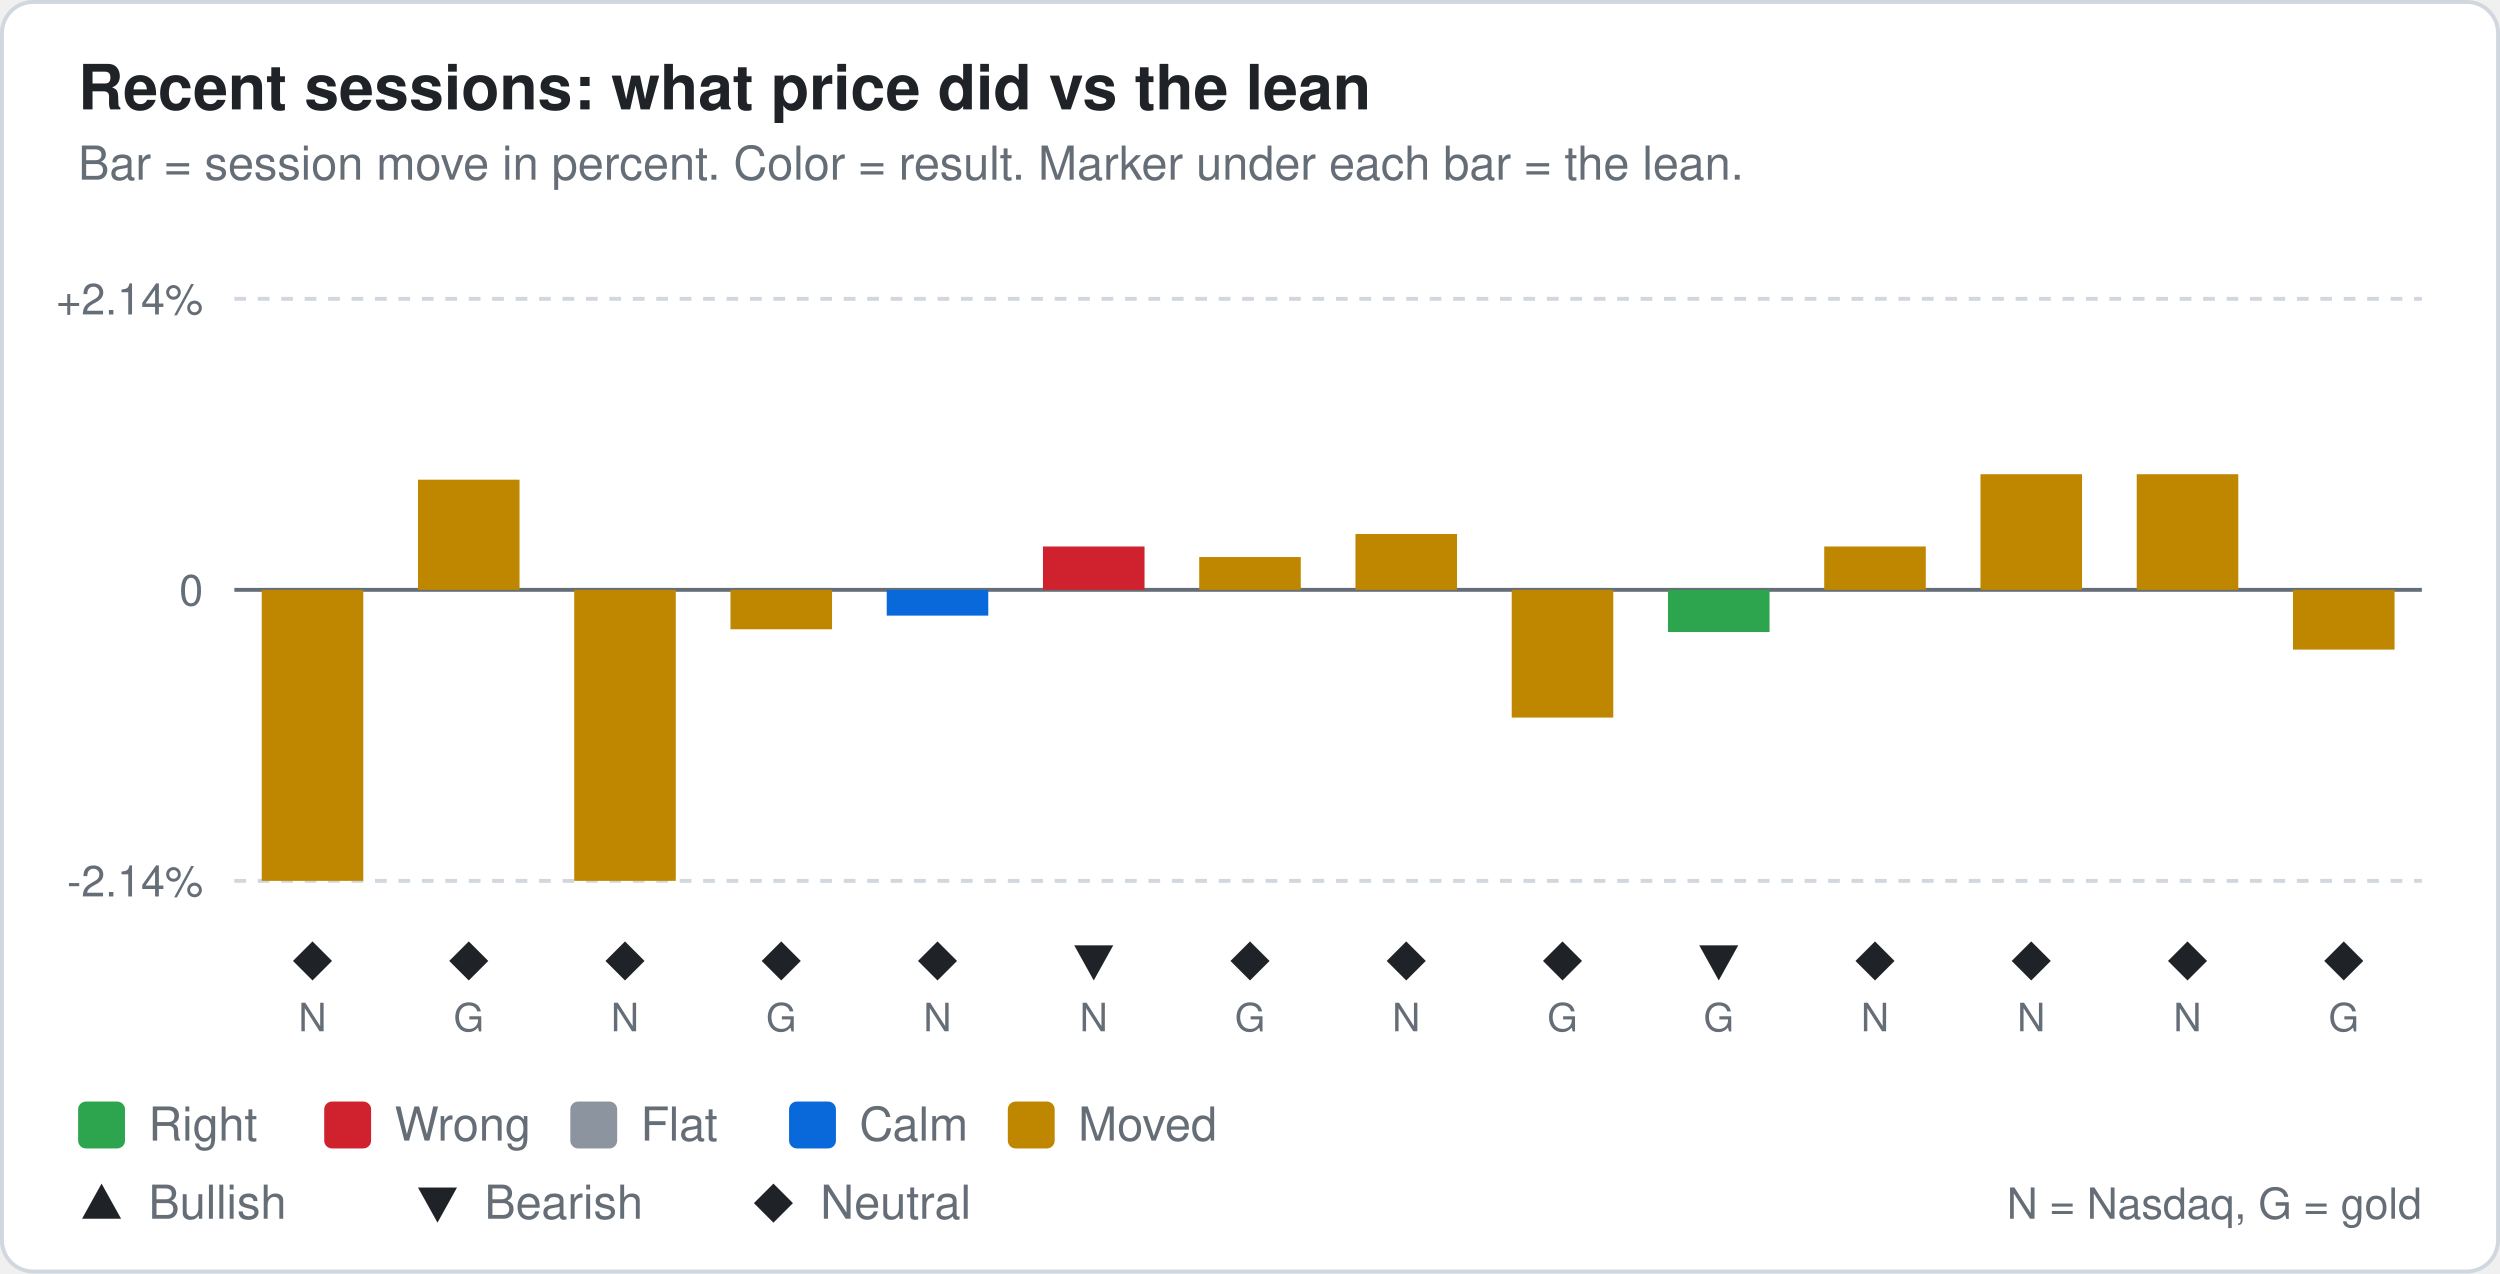
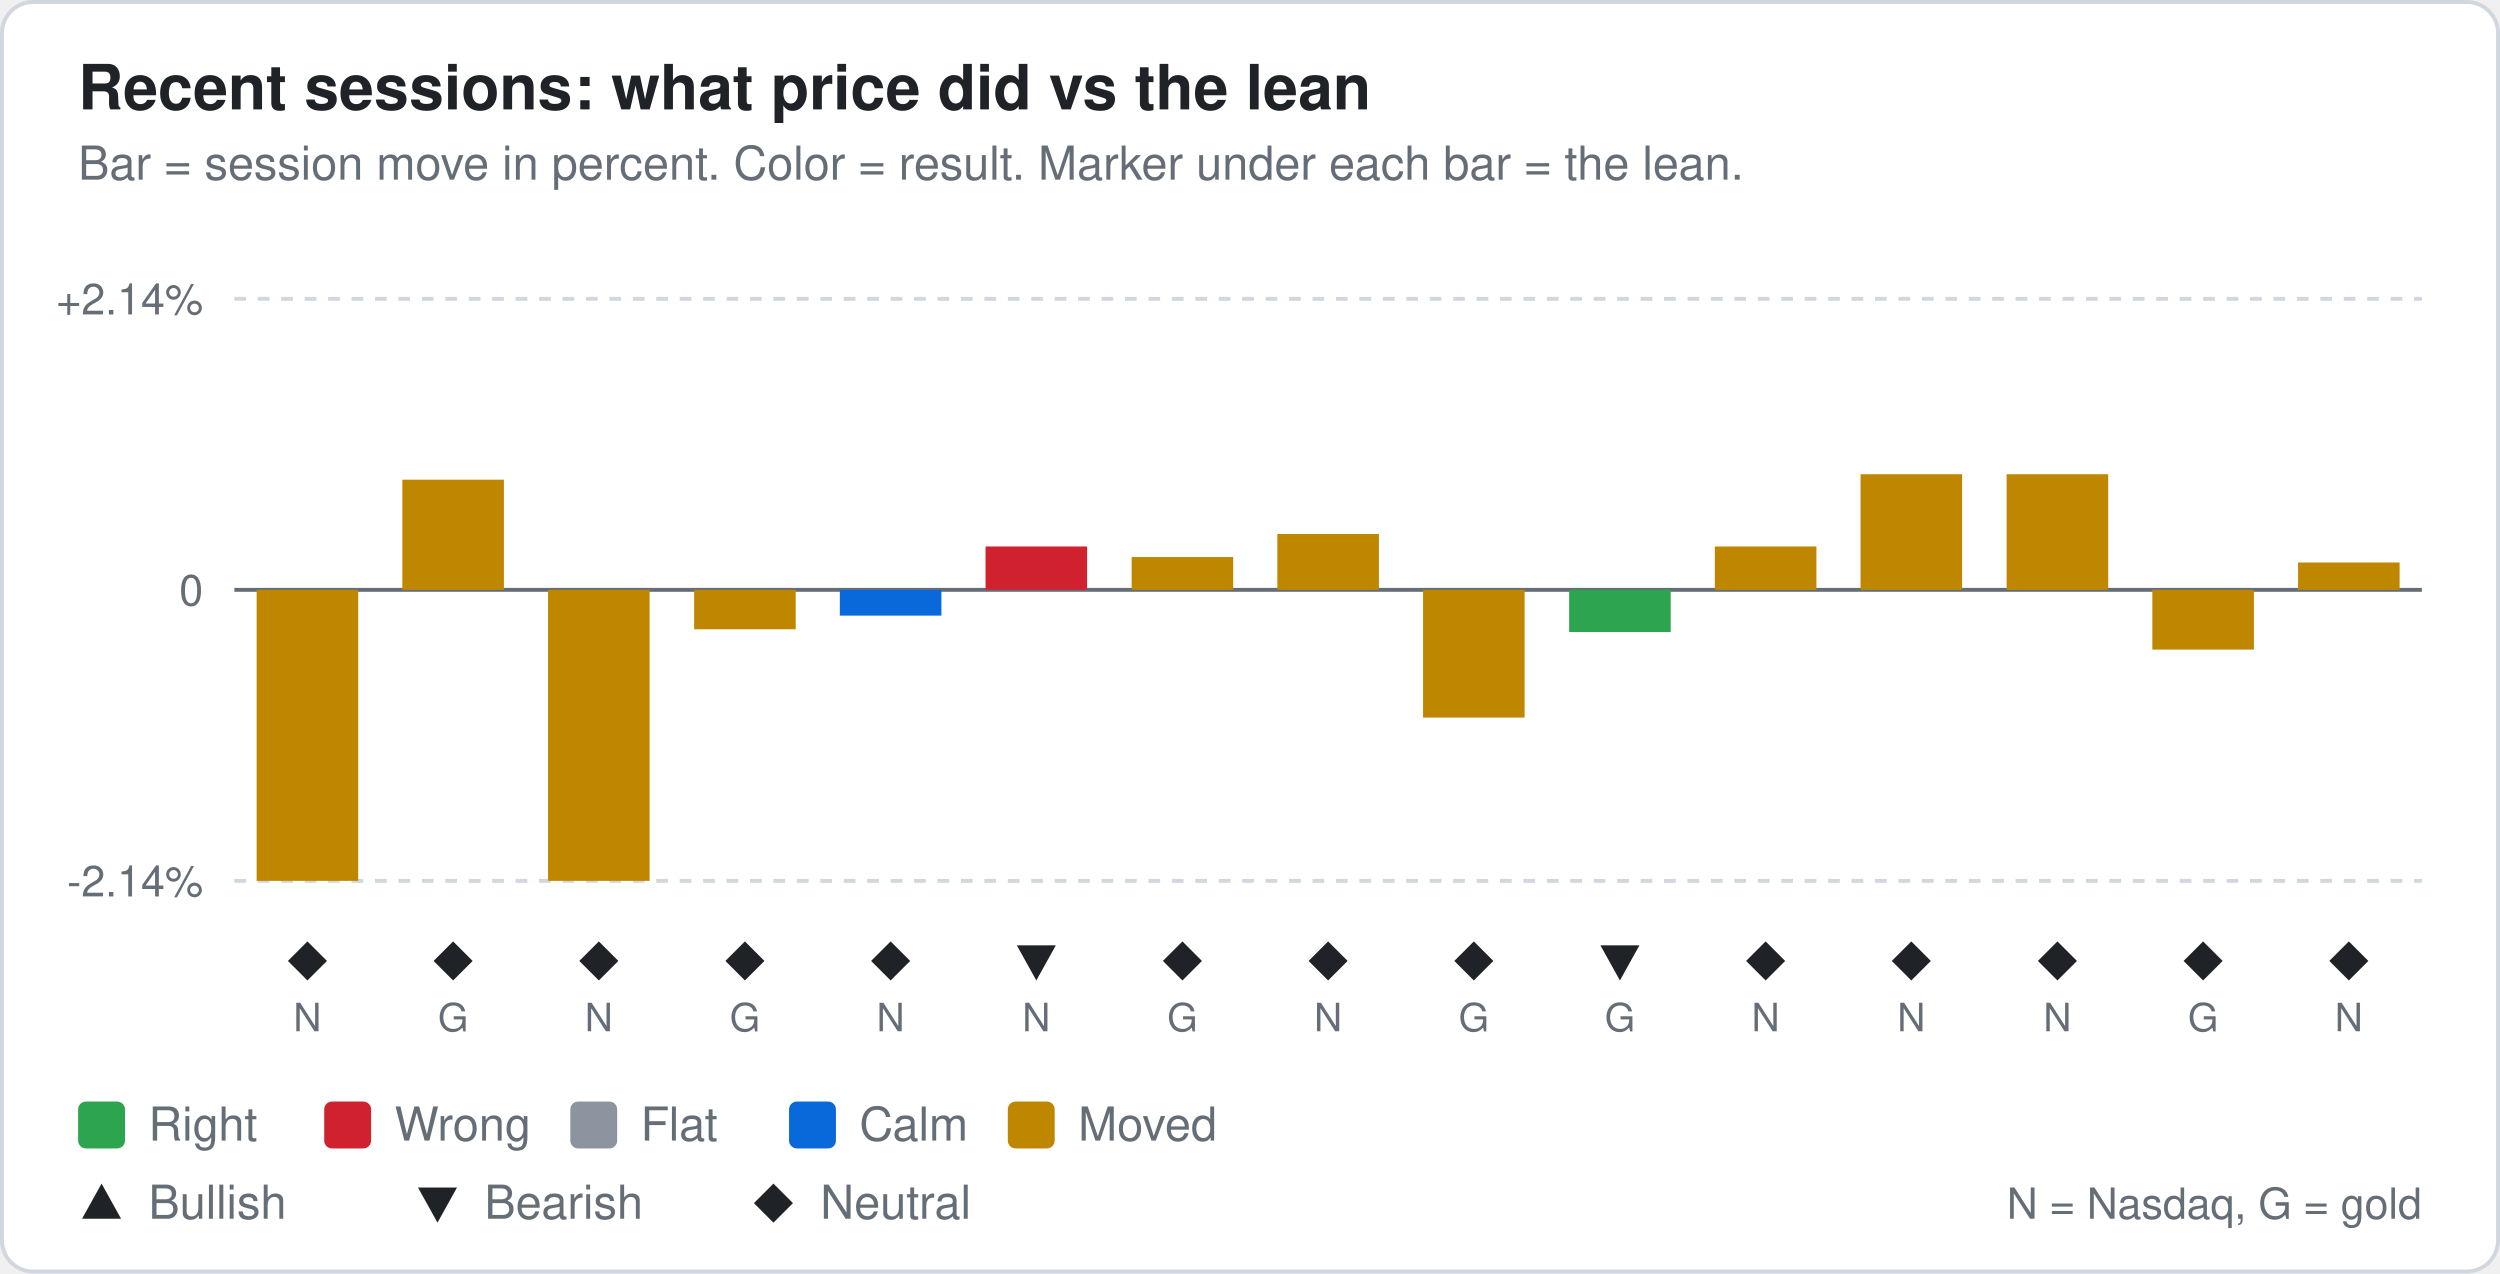
<svg xmlns="http://www.w3.org/2000/svg" width="640" height="326" viewBox="0 0 640 326" font-family="Helvetica, Arial, sans-serif">
  <rect x="0.5" y="0.5" width="639" height="325" rx="8" fill="#ffffff" stroke="#d0d7de" />
  <text x="20" y="28" font-size="16" font-weight="bold" fill="#1f2328">Recent sessions: what price did vs the lean</text>
  <text x="20" y="46" font-size="12" fill="#656d76">Bar = session move in percent. Color = result. Marker under each bar = the lean.</text>
  <line x1="60" y1="151.0" x2="620" y2="151.0" stroke="#656d76" />
  <line x1="60" y1="76.5" x2="620" y2="76.5" stroke="#d0d7de" stroke-dasharray="3 3" />
  <text x="52" y="80.5" font-size="11" text-anchor="end" fill="#656d76">+2.14%</text>
  <line x1="60" y1="225.5" x2="620" y2="225.5" stroke="#d0d7de" stroke-dasharray="3 3" />
  <text x="52" y="229.5" font-size="11" text-anchor="end" fill="#656d76">-2.14%</text>
  <text x="52" y="155.0" font-size="11" text-anchor="end" fill="#656d76">0</text>
-   <rect x="67.0" y="151.0" width="26.0" height="74.5" fill="#bf8700" />
-   <polygon points="80.0,241.0 85.0,246.0 80.0,251.0 75.0,246.0" fill="#1f2328" />
-   <text x="80.0" y="264" font-size="10" text-anchor="middle" fill="#656d76">N</text>
-   <rect x="107.0" y="122.8" width="26.0" height="28.2" fill="#bf8700" />
-   <polygon points="120.0,241.0 125.0,246.0 120.0,251.0 115.0,246.0" fill="#1f2328" />
-   <text x="120.0" y="264" font-size="10" text-anchor="middle" fill="#656d76">G</text>
-   <rect x="147.0" y="151.0" width="26.0" height="74.5" fill="#bf8700" />
-   <polygon points="160.0,241.0 165.0,246.0 160.0,251.0 155.0,246.0" fill="#1f2328" />
-   <text x="160.0" y="264" font-size="10" text-anchor="middle" fill="#656d76">N</text>
-   <rect x="187.0" y="151.0" width="26.0" height="10.1" fill="#bf8700" />
-   <polygon points="200.0,241.0 205.0,246.0 200.0,251.0 195.0,246.0" fill="#1f2328" />
-   <text x="200.0" y="264" font-size="10" text-anchor="middle" fill="#656d76">G</text>
-   <rect x="227.0" y="151.0" width="26.0" height="6.6" fill="#0969da" />
-   <polygon points="240.0,241.0 245.0,246.0 240.0,251.0 235.0,246.0" fill="#1f2328" />
-   <text x="240.0" y="264" font-size="10" text-anchor="middle" fill="#656d76">N</text>
-   <rect x="267.0" y="139.9" width="26.0" height="11.1" fill="#cf222e" />
-   <polygon points="275.0,242.0 285.0,242.0 280.0,251.0" fill="#1f2328" />
-   <text x="280.0" y="264" font-size="10" text-anchor="middle" fill="#656d76">N</text>
-   <rect x="307.0" y="142.6" width="26.0" height="8.4" fill="#bf8700" />
-   <polygon points="320.0,241.0 325.0,246.0 320.0,251.0 315.0,246.0" fill="#1f2328" />
-   <text x="320.0" y="264" font-size="10" text-anchor="middle" fill="#656d76">G</text>
-   <rect x="347.0" y="136.7" width="26.0" height="14.3" fill="#bf8700" />
-   <polygon points="360.0,241.0 365.0,246.0 360.0,251.0 355.0,246.0" fill="#1f2328" />
-   <text x="360.0" y="264" font-size="10" text-anchor="middle" fill="#656d76">N</text>
-   <rect x="387.0" y="151.0" width="26.0" height="32.7" fill="#bf8700" />
-   <polygon points="400.0,241.0 405.0,246.0 400.0,251.0 395.0,246.0" fill="#1f2328" />
-   <text x="400.0" y="264" font-size="10" text-anchor="middle" fill="#656d76">G</text>
-   <rect x="427.0" y="151.0" width="26.0" height="10.8" fill="#2da44e" />
-   <polygon points="435.0,242.0 445.0,242.0 440.0,251.0" fill="#1f2328" />
-   <text x="440.0" y="264" font-size="10" text-anchor="middle" fill="#656d76">G</text>
-   <rect x="467.0" y="139.9" width="26.0" height="11.1" fill="#bf8700" />
-   <polygon points="480.0,241.0 485.0,246.0 480.0,251.0 475.0,246.0" fill="#1f2328" />
-   <text x="480.0" y="264" font-size="10" text-anchor="middle" fill="#656d76">N</text>
-   <rect x="507.0" y="121.4" width="26.0" height="29.6" fill="#bf8700" />
-   <polygon points="520.0,241.0 525.0,246.0 520.0,251.0 515.0,246.0" fill="#1f2328" />
-   <text x="520.0" y="264" font-size="10" text-anchor="middle" fill="#656d76">N</text>
-   <rect x="547.0" y="121.4" width="26.0" height="29.6" fill="#bf8700" />
-   <polygon points="560.0,241.0 565.0,246.0 560.0,251.0 555.0,246.0" fill="#1f2328" />
-   <text x="560.0" y="264" font-size="10" text-anchor="middle" fill="#656d76">N</text>
-   <rect x="587.0" y="151.0" width="26.0" height="15.3" fill="#bf8700" />
-   <polygon points="600.0,241.0 605.0,246.0 600.0,251.0 595.0,246.0" fill="#1f2328" />
-   <text x="600.0" y="264" font-size="10" text-anchor="middle" fill="#656d76">G</text>
+   <rect x="65.7" y="151.0" width="26.0" height="74.5" fill="#bf8700" />
+   <polygon points="78.7,241.0 83.7,246.0 78.7,251.0 73.7,246.0" fill="#1f2328" />
+   <text x="78.7" y="264" font-size="10" text-anchor="middle" fill="#656d76">N</text>
+   <rect x="103.0" y="122.8" width="26.0" height="28.2" fill="#bf8700" />
+   <polygon points="116.0,241.0 121.0,246.0 116.0,251.0 111.0,246.0" fill="#1f2328" />
+   <text x="116.0" y="264" font-size="10" text-anchor="middle" fill="#656d76">G</text>
+   <rect x="140.3" y="151.0" width="26.0" height="74.5" fill="#bf8700" />
+   <polygon points="153.3,241.0 158.3,246.0 153.3,251.0 148.3,246.0" fill="#1f2328" />
+   <text x="153.3" y="264" font-size="10" text-anchor="middle" fill="#656d76">N</text>
+   <rect x="177.7" y="151.0" width="26.0" height="10.1" fill="#bf8700" />
+   <polygon points="190.7,241.0 195.7,246.0 190.7,251.0 185.7,246.0" fill="#1f2328" />
+   <text x="190.7" y="264" font-size="10" text-anchor="middle" fill="#656d76">G</text>
+   <rect x="215.0" y="151.0" width="26.0" height="6.6" fill="#0969da" />
+   <polygon points="228.0,241.0 233.0,246.0 228.0,251.0 223.0,246.0" fill="#1f2328" />
+   <text x="228.0" y="264" font-size="10" text-anchor="middle" fill="#656d76">N</text>
+   <rect x="252.3" y="139.9" width="26.0" height="11.1" fill="#cf222e" />
+   <polygon points="260.3,242.0 270.3,242.0 265.3,251.0" fill="#1f2328" />
+   <text x="265.3" y="264" font-size="10" text-anchor="middle" fill="#656d76">N</text>
+   <rect x="289.7" y="142.6" width="26.0" height="8.4" fill="#bf8700" />
+   <polygon points="302.7,241.0 307.7,246.0 302.7,251.0 297.7,246.0" fill="#1f2328" />
+   <text x="302.7" y="264" font-size="10" text-anchor="middle" fill="#656d76">G</text>
+   <rect x="327.0" y="136.7" width="26.0" height="14.3" fill="#bf8700" />
+   <polygon points="340.0,241.0 345.0,246.0 340.0,251.0 335.0,246.0" fill="#1f2328" />
+   <text x="340.0" y="264" font-size="10" text-anchor="middle" fill="#656d76">N</text>
+   <rect x="364.3" y="151.0" width="26.0" height="32.7" fill="#bf8700" />
+   <polygon points="377.3,241.0 382.3,246.0 377.3,251.0 372.3,246.0" fill="#1f2328" />
+   <text x="377.3" y="264" font-size="10" text-anchor="middle" fill="#656d76">G</text>
+   <rect x="401.7" y="151.0" width="26.0" height="10.8" fill="#2da44e" />
+   <polygon points="409.7,242.0 419.7,242.0 414.7,251.0" fill="#1f2328" />
+   <text x="414.7" y="264" font-size="10" text-anchor="middle" fill="#656d76">G</text>
+   <rect x="439.0" y="139.9" width="26.0" height="11.1" fill="#bf8700" />
+   <polygon points="452.0,241.0 457.0,246.0 452.0,251.0 447.0,246.0" fill="#1f2328" />
+   <text x="452.0" y="264" font-size="10" text-anchor="middle" fill="#656d76">N</text>
+   <rect x="476.3" y="121.4" width="26.0" height="29.6" fill="#bf8700" />
+   <polygon points="489.3,241.0 494.3,246.0 489.3,251.0 484.3,246.0" fill="#1f2328" />
+   <text x="489.3" y="264" font-size="10" text-anchor="middle" fill="#656d76">N</text>
+   <rect x="513.7" y="121.4" width="26.0" height="29.6" fill="#bf8700" />
+   <polygon points="526.7,241.0 531.7,246.0 526.7,251.0 521.7,246.0" fill="#1f2328" />
+   <text x="526.7" y="264" font-size="10" text-anchor="middle" fill="#656d76">N</text>
+   <rect x="551.0" y="151.0" width="26.0" height="15.3" fill="#bf8700" />
+   <polygon points="564.0,241.0 569.0,246.0 564.0,251.0 559.0,246.0" fill="#1f2328" />
+   <text x="564.0" y="264" font-size="10" text-anchor="middle" fill="#656d76">G</text>
+   <rect x="588.3" y="144.0" width="26.0" height="7.0" fill="#bf8700" />
+   <polygon points="601.3,241.0 606.3,246.0 601.3,251.0 596.3,246.0" fill="#1f2328" />
+   <text x="601.3" y="264" font-size="10" text-anchor="middle" fill="#656d76">N</text>
  <rect x="20" y="282" width="12" height="12" rx="2" fill="#2da44e" />
  <text x="38" y="292" font-size="12" fill="#656d76">Right</text>
  <rect x="83" y="282" width="12" height="12" rx="2" fill="#cf222e" />
  <text x="101" y="292" font-size="12" fill="#656d76">Wrong</text>
  <rect x="146" y="282" width="12" height="12" rx="2" fill="#8c959f" />
  <text x="164" y="292" font-size="12" fill="#656d76">Flat</text>
  <rect x="202" y="282" width="12" height="12" rx="2" fill="#0969da" />
  <text x="220" y="292" font-size="12" fill="#656d76">Calm</text>
  <rect x="258" y="282" width="12" height="12" rx="2" fill="#bf8700" />
  <text x="276" y="292" font-size="12" fill="#656d76">Moved</text>
  <polygon points="26.0,303.0 21.0,312.0 31.0,312.0" fill="#1f2328" />
  <text x="38" y="312" font-size="12" fill="#656d76">Bullish</text>
  <polygon points="107.0,304.0 117.0,304.0 112.0,313.0" fill="#1f2328" />
  <text x="124" y="312" font-size="12" fill="#656d76">Bearish</text>
  <polygon points="198.0,303.0 203.0,308.0 198.0,313.0 193.0,308.0" fill="#1f2328" />
  <text x="210" y="312" font-size="12" fill="#656d76">Neutral</text>
  <text x="620" y="312" font-size="11" text-anchor="end" fill="#656d76">N = Nasdaq, G = gold</text>
</svg>
